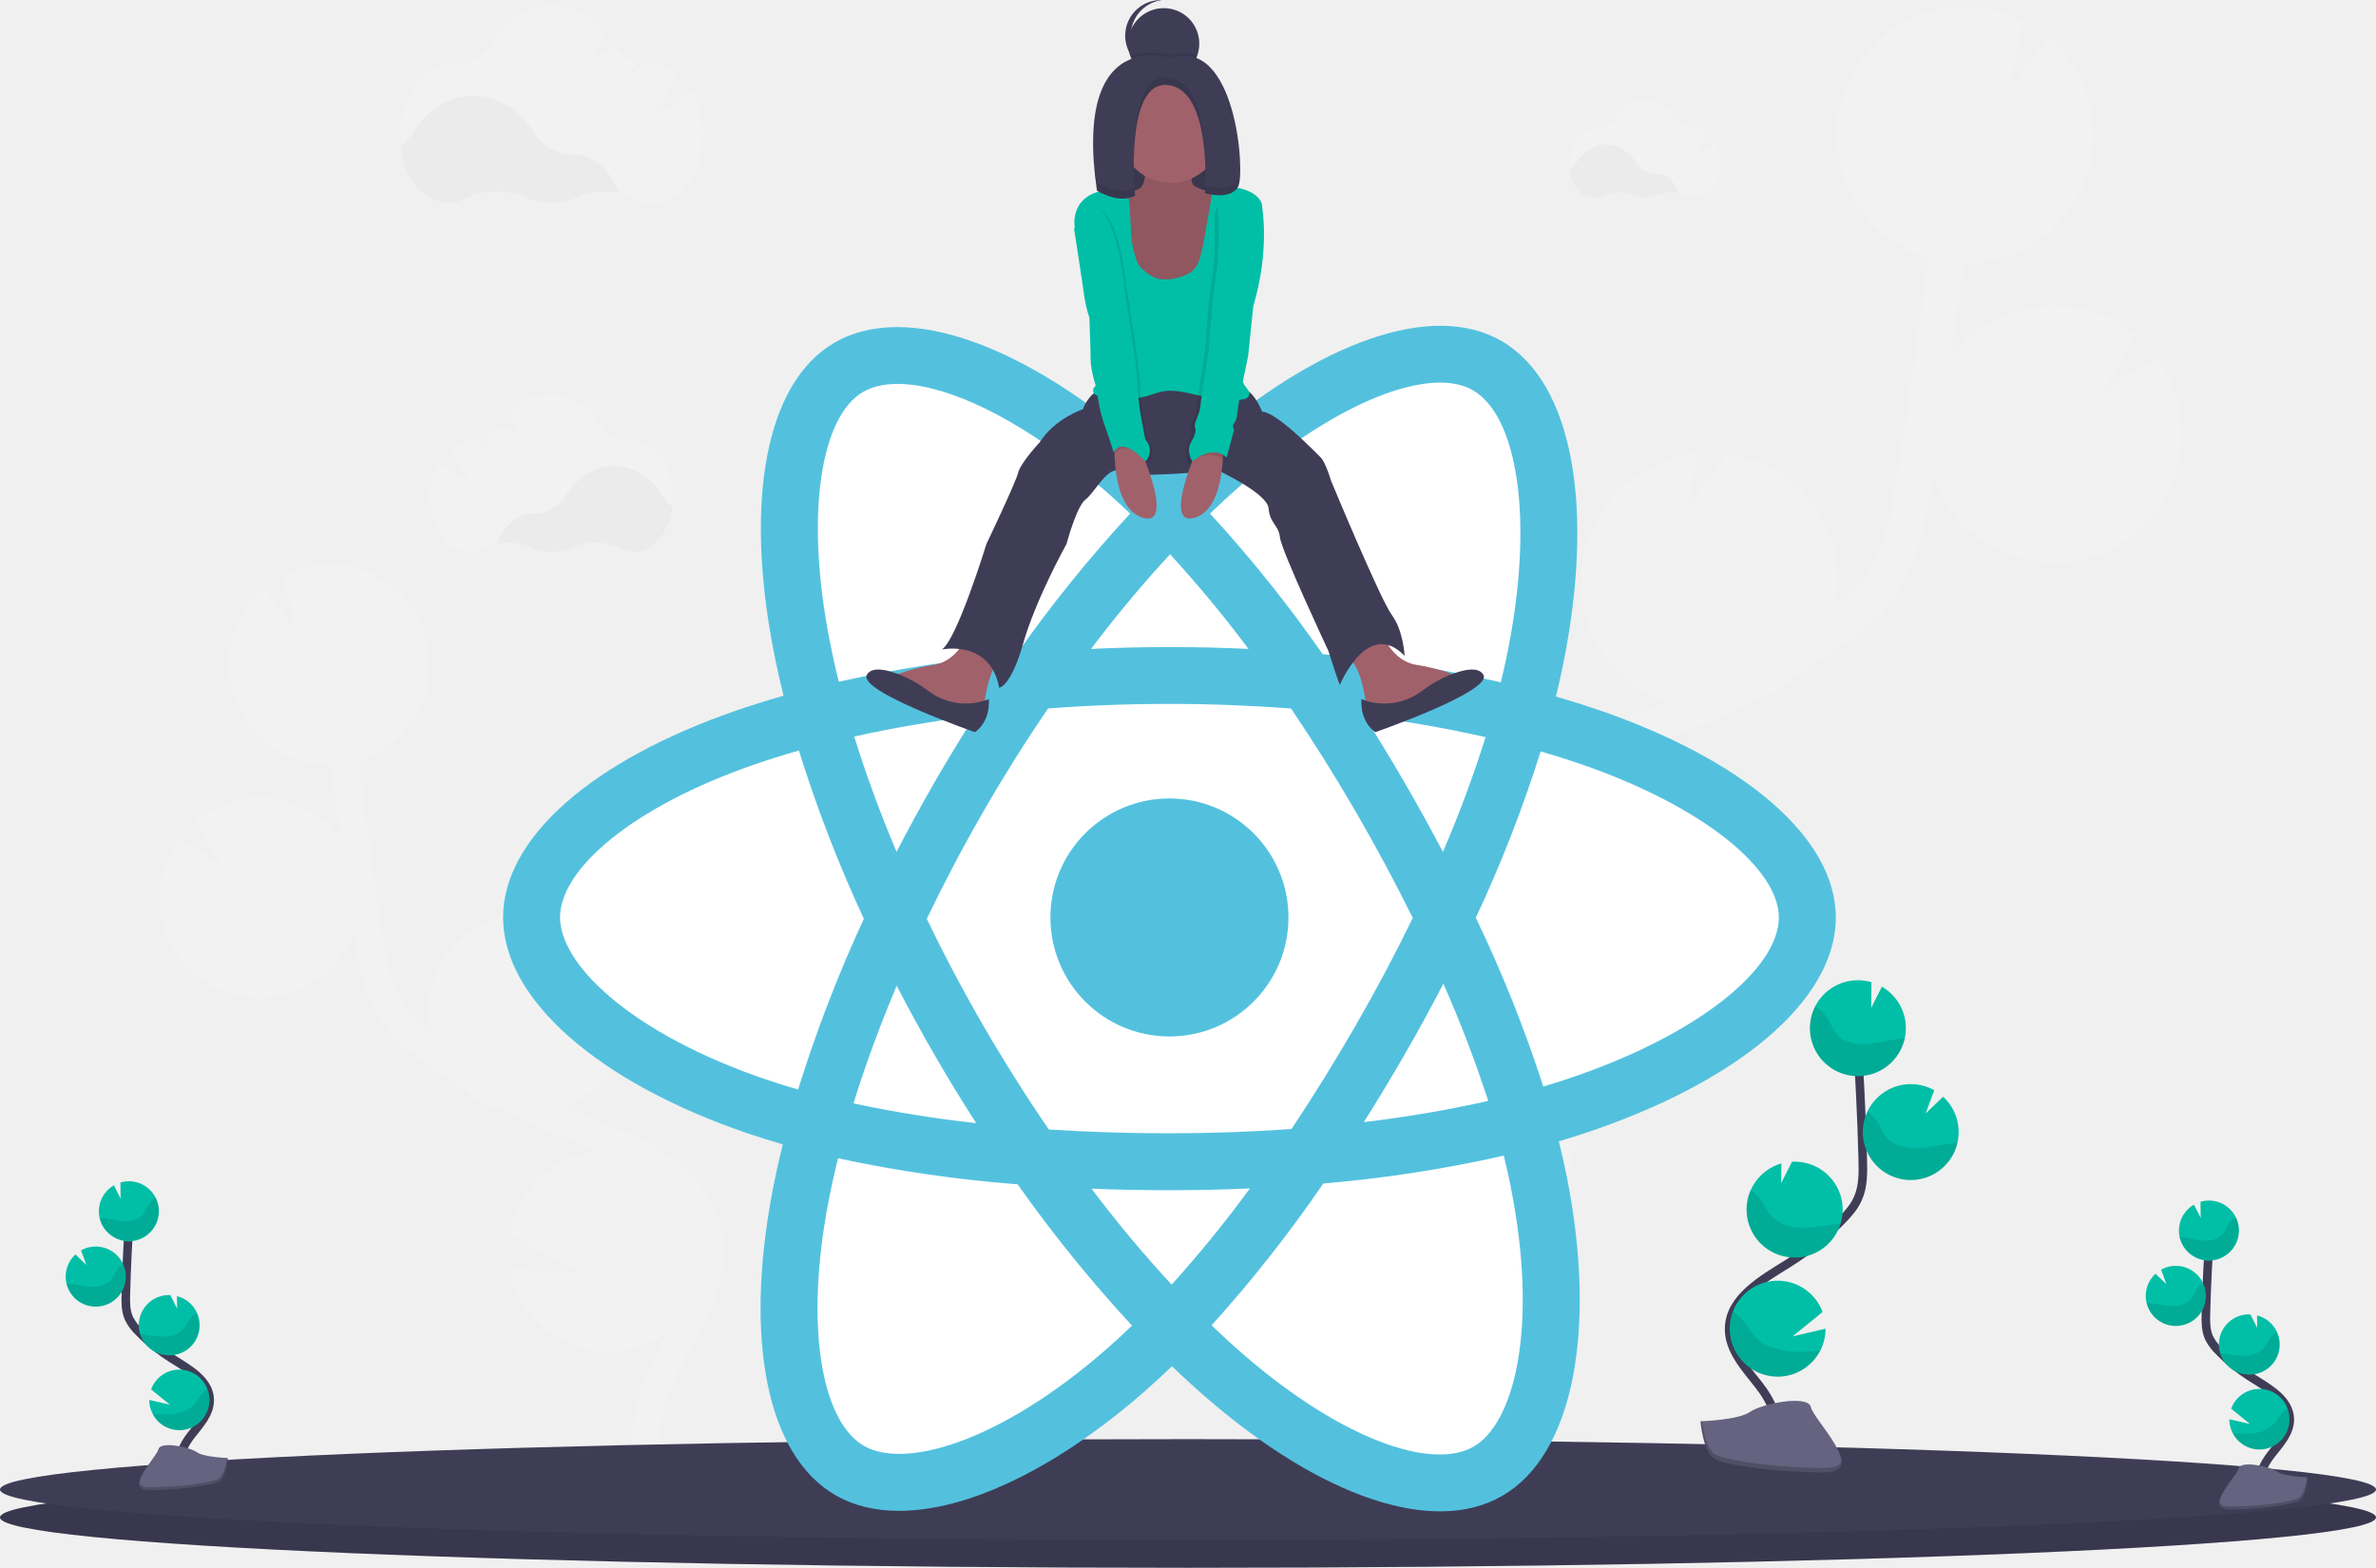
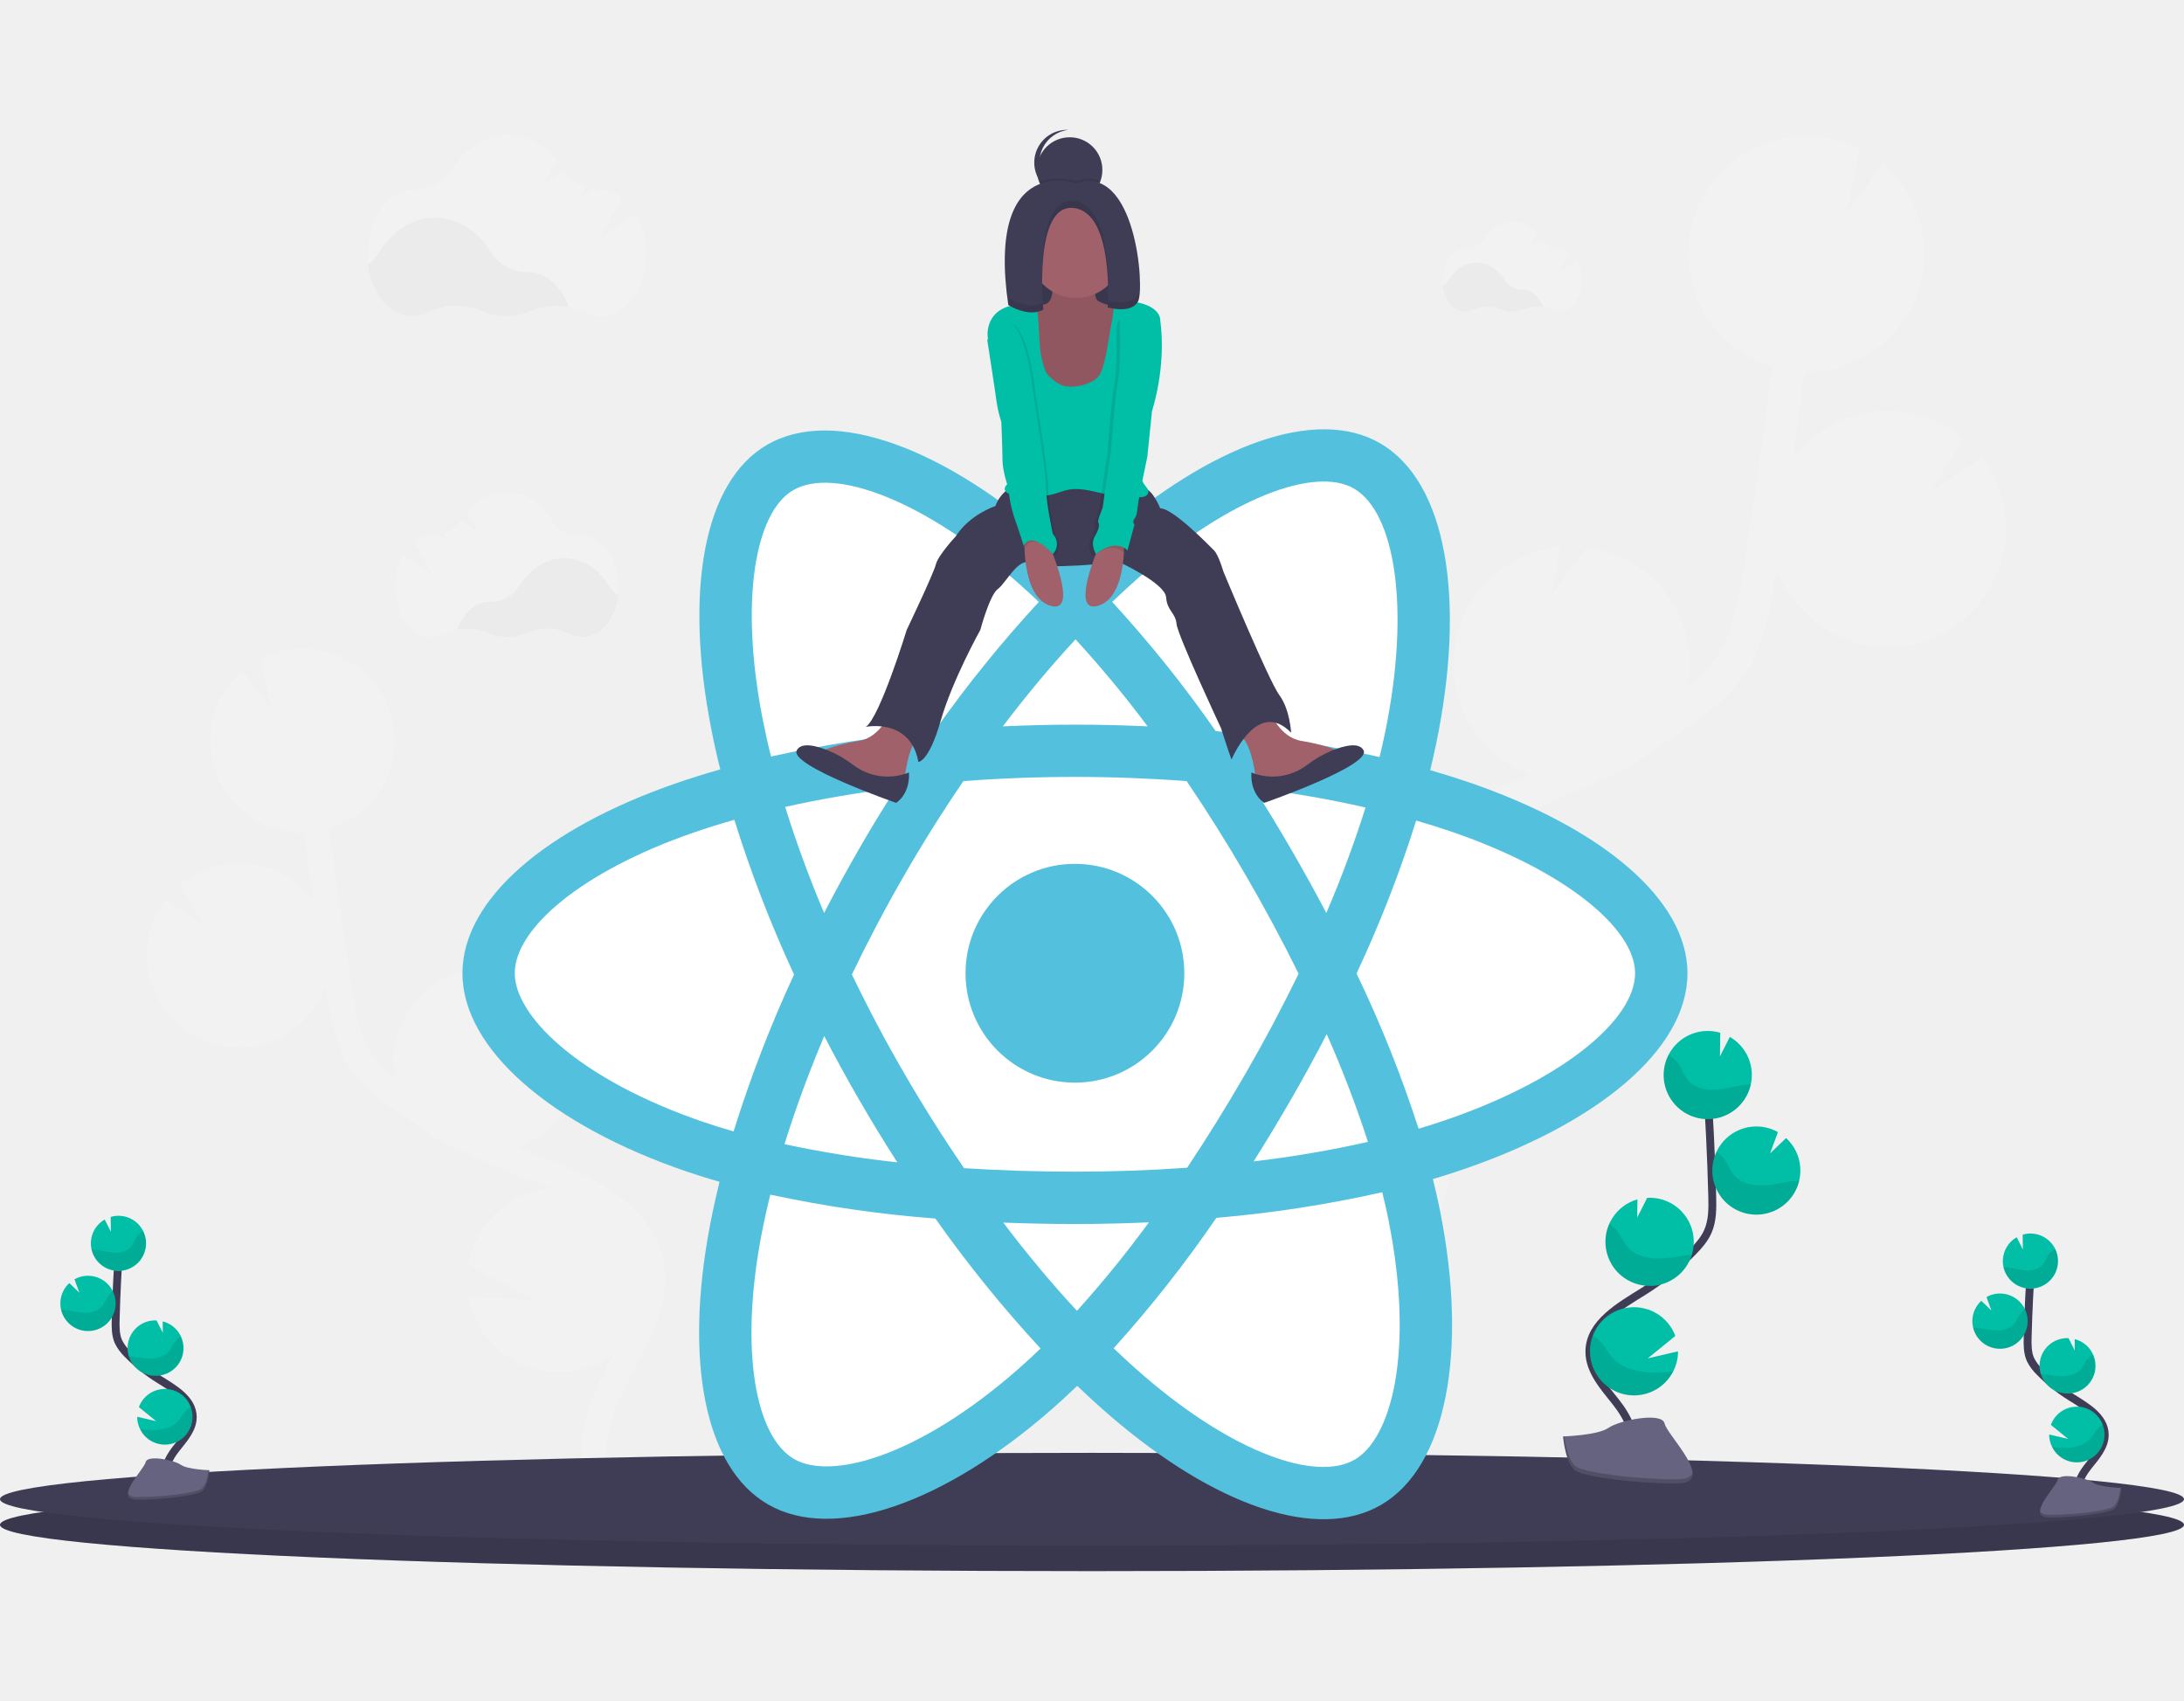
- <svg xmlns="http://www.w3.org/2000/svg" id="a75d69e6-d07c-4db3-9c83-72b2470e5561" data-name="Layer 1" width="1108" height="731.18" viewBox="0 0 1108 731.18">
+ <svg xmlns="http://www.w3.org/2000/svg" id="a75d69e6-d07c-4db3-9c83-72b2470e5561" data-name="Layer 1" width="1068" height="831.714" viewBox="0 0 1108 731.18">
  <path d="M813.68,415.2l6.89-2.7c.66-.26,1.31-.54,2-.81a59.85,59.85,0,0,1,15.28-115.77l-4.8,24.2,18.22-23.92.16,0a59.87,59.87,0,0,1,51.16,67.45c-.15,1.13-.39,2.23-.6,3.34,5.61-4.43,10.87-9.32,14.81-15,8-11.54,10.71-25.76,13.47-43.17,5.47-34.48,10.4-69.34,14.84-104.18a59.83,59.83,0,0,1-42-65.36c.25-1.82.6-3.59,1-5.34.1-.44.2-.88.31-1.31.43-1.69.91-3.35,1.47-5,.09-.27.21-.52.3-.78.5-1.37,1-2.72,1.65-4,.22-.5.44-1,.67-1.47.69-1.43,1.42-2.83,2.22-4.19.27-.45.56-.88.83-1.33.62-1,1.27-2,1.94-2.93.36-.5.71-1,1.08-1.49l.27-.39,0,0a59.81,59.81,0,0,1,74.64-17l-6.24,31.49,18-23.64a59.5,59.5,0,0,1,16.32,68.62h.07c-.17.4-.38.78-.55,1.18-.33.74-.67,1.47-1,2.2-.46.93-1,1.84-1.45,2.74-.38.68-.75,1.36-1.16,2-.59,1-1.23,1.9-1.87,2.83-.38.54-.73,1.1-1.12,1.63-1,1.39-2.12,2.72-3.26,4-.4.45-.83.86-1.25,1.3-.81.86-1.62,1.71-2.48,2.52-.53.5-1.09,1-1.64,1.46-.79.7-1.6,1.38-2.43,2-.59.47-1.19.92-1.79,1.36-.87.63-1.75,1.22-2.64,1.81-.6.39-1.2.78-1.81,1.15-1,.61-2.05,1.17-3.1,1.72-.53.27-1,.57-1.59.83-1.58.77-3.2,1.48-4.85,2.11-.31.12-.64.21-.95.32-1.38.5-2.77,1-4.18,1.35-.61.17-1.23.31-1.85.46-1.15.28-2.31.54-3.48.76q-1,.18-2.07.33c-1.15.17-2.31.3-3.48.4-.69.06-1.37.12-2.07.16-1.26.06-2.53.07-3.8.06a2.08,2.08,0,0,0-.25,0q-2.82,22-5.92,44A59.82,59.82,0,0,1,1042,240.88l-15.68,26.58,25.21-16.59a59.68,59.68,0,0,1,11.5,44.16,58.76,58.76,0,0,1-4.5,15.94,59.83,59.83,0,0,1-111.19-4c-.23,1.48-.45,3-.68,4.46-2.44,15.35-5.47,34.46-16.23,50-7.29,10.56-17.33,18.36-27.09,25.22q-9.52,6.7-19.48,12.77a59.85,59.85,0,0,1-24.53,13.74q-16,8.19-32.69,14.81l-6.95,2.72c-6.25,2.44-12.65,4.94-19,7.6,1,.09,2,.17,3,.3a59.9,59.9,0,0,1,50.86,49.05l-42.31,23.11,42.18-1.89A59.16,59.16,0,0,1,843,534.54a59.87,59.87,0,0,1-82.7,11.74l2.1,3.91c1.4,2.58,2.78,5.15,4.12,7.7,18.33,34.74,19.66,64.74,3.75,84.49l-13-10.45c15.49-19.22,3.2-49.77-5.5-66.27-1.32-2.5-2.68-5-4-7.56C736,536.27,722.65,511.53,728,485.2,736,445.5,779.05,428.7,813.68,415.2Z" transform="translate(-46 -84.41)" fill="#f2f2f2" />
  <path d="M315.6,603.42l-5.38-2.11c-.52-.2-1-.43-1.54-.63a46.75,46.75,0,0,0-11.94-90.42l3.75,18.9-14.22-18.68h-.13a46.76,46.76,0,0,0-40,52.68c.12.89.31,1.74.47,2.61a55.84,55.84,0,0,1-11.56-11.73c-6.23-9-8.37-20.12-10.53-33.71C220.29,493.4,216.45,466.18,213,439a46.72,46.72,0,0,0,32.77-51.05c-.2-1.42-.47-2.8-.79-4.17l-.24-1c-.34-1.32-.71-2.62-1.15-3.88-.07-.21-.16-.41-.24-.61-.39-1.07-.82-2.12-1.28-3.15-.18-.38-.35-.77-.53-1.15-.54-1.11-1.11-2.2-1.73-3.26-.21-.36-.44-.7-.65-1-.49-.78-1-1.55-1.52-2.29-.28-.39-.55-.79-.84-1.17l-.21-.3h0a46.76,46.76,0,0,0-58.29-13.32l4.88,24.6-14.07-18.46a46.48,46.48,0,0,0-12.75,53.59h-.05c.13.31.29.61.43.92.26.58.52,1.15.8,1.72q.54,1.08,1.14,2.13c.29.54.58,1.07.9,1.59.46.75,1,1.48,1.46,2.21.3.42.57.86.88,1.27.8,1.08,1.65,2.12,2.54,3.13.31.35.65.67,1,1,.63.67,1.27,1.33,1.94,2,.41.4.85.77,1.28,1.14q.93.83,1.89,1.59c.46.36.93.71,1.4,1.06.68.49,1.37,1,2.06,1.41.47.31.94.61,1.42.9.79.48,1.6.91,2.42,1.34.42.22.82.45,1.24.66,1.24.6,2.5,1.15,3.79,1.64.24.1.5.16.74.25,1.07.39,2.16.75,3.27,1.06.47.13,1,.24,1.44.35.9.22,1.8.43,2.72.6l1.61.26c.9.13,1.81.23,2.72.31.54.05,1.07.09,1.62.12,1,.05,2,.06,3,.05h.19q2.2,17.22,4.62,34.41a46.71,46.71,0,0,0-67.48-8.14L149.49,488l-19.68-12.95a46.57,46.57,0,0,0-9,34.49A45.8,45.8,0,0,0,124.34,522a46.73,46.73,0,0,0,86.84-3.12c.18,1.15.35,2.32.53,3.48,1.9,12,4.27,26.92,12.67,39.08,5.7,8.24,13.54,14.33,21.16,19.69q7.44,5.24,15.21,10a46.88,46.88,0,0,0,19.16,10.74c8.32,4.26,16.84,8.14,25.54,11.56l5.42,2.13c4.88,1.9,9.88,3.85,14.81,5.93-.78.07-1.57.13-2.36.24A46.77,46.77,0,0,0,283.6,660l33,18-32.94-1.47a46.78,46.78,0,0,0,73.57,29.2c-.55,1-1.09,2-1.64,3.05-1.09,2-2.17,4-3.22,6-14.31,27.13-15.35,50.57-2.92,66l10.13-8.16c-12.1-15-2.5-38.87,4.3-51.76,1-1.95,2.09-3.92,3.16-5.9,9.19-17,19.61-36.37,15.46-56.94C376.29,627.08,342.64,614,315.6,603.42Z" transform="translate(-46 -84.41)" fill="#f2f2f2" />
  <ellipse cx="554" cy="707.68" rx="554" ry="23.5" fill="#3f3d56" />
  <ellipse cx="554" cy="707.68" rx="554" ry="23.5" opacity="0.1" />
  <ellipse cx="554" cy="694.68" rx="554" ry="23.5" fill="#3f3d56" />
  <path d="M131,770.73c-3-5.51.4-12.26,4.28-17.18s8.61-10,8.51-16.29c-.14-9-9.7-14.31-17.33-19.08a84.78,84.78,0,0,1-15.56-12.51,23,23,0,0,1-4.78-6.4c-1.58-3.52-1.53-7.52-1.43-11.38q.5-19.26,1.9-38.48" transform="translate(-46 -84.41)" fill="none" stroke="#3f3d56" stroke-miterlimit="10" stroke-width="4" />
  <path d="M92.11,648.7a14,14,0,0,1,7-11.49l3.14,6.21-.09-7.52a13.86,13.86,0,0,1,4.62-.56A14,14,0,1,1,92.11,648.7Z" transform="translate(-46 -84.41)" fill="#00bfa6" />
  <path d="M117.14,743.7a14,14,0,0,0,26.5-5.76,13.82,13.82,0,0,0-.91-5.69,14,14,0,0,0-26.27.15l8.77,7.13-9.64-2.24A13.89,13.89,0,0,0,117.14,743.7Z" transform="translate(-46 -84.41)" fill="#00bfa6" />
  <path d="M124.07,716.45a14,14,0,0,0,4.46-27.54l.07,5.79-3.18-6.29h0a14,14,0,0,0-1.31,28.05Z" transform="translate(-46 -84.41)" fill="#00bfa6" />
  <path d="M90,693.78a14,14,0,0,0,1.32-28,13.88,13.88,0,0,0-7.52,1.78l2.48,6.8-5.11-4.9a14,14,0,0,0-4.53,9.69A13.33,13.33,0,0,0,77,683,14,14,0,0,0,90,693.78Z" transform="translate(-46 -84.41)" fill="#00bfa6" />
  <path d="M94,652.44c3.24.36,6.39,1.37,9.64,1.57s6.82-.58,8.88-3.1c1.11-1.37,1.66-3.09,2.59-4.57a10.08,10.08,0,0,1,3.54-3.33,14,14,0,1,1-26.24,9.32C92.94,652.35,93.47,652.39,94,652.44Z" transform="translate(-46 -84.41)" opacity="0.1" />
  <path d="M90,693.78a14,14,0,0,0,13.35-20,10.4,10.4,0,0,0-2.82,2.83c-1,1.51-1.61,3.25-2.78,4.64-2.19,2.57-5.92,3.41-9.31,3.25s-6.66-1.11-10-1.42c-.47,0-.94-.08-1.41-.09A14,14,0,0,0,90,693.78Z" transform="translate(-46 -84.41)" opacity="0.1" />
  <path d="M124.07,716.45a14,14,0,0,0,13.47-19.76,11.36,11.36,0,0,0-3,2.85c-1.09,1.54-1.77,3.31-3,4.73-2.36,2.64-6.34,3.57-9.93,3.48s-6.82-.93-10.28-1.19A14,14,0,0,0,124.07,716.45Z" transform="translate(-46 -84.41)" opacity="0.1" />
  <path d="M117.14,743.7a14,14,0,0,0,26.5-5.76,13.82,13.82,0,0,0-.91-5.69,14,14,0,0,0-3.08,2.74c-1.34,1.63-2.21,3.47-3.76,5-2.87,2.82-7.5,4-11.62,4.09A62.35,62.35,0,0,1,117.14,743.7Z" transform="translate(-46 -84.41)" opacity="0.1" />
  <path d="M152.19,764.39s-11.08-.34-14.41-2.72-17-5.22-17.87-1.4-16.65,19-4.14,19.06,29.06-2,32.39-4S152.19,764.39,152.19,764.39Z" transform="translate(-46 -84.41)" fill="#656380" />
  <path d="M115.54,778c12.51.1,29.06-2,32.4-4,2.53-1.54,3.54-7.09,3.88-9.65l.37,0s-.7,8.93-4,11-19.89,4.08-32.39,4c-3.61,0-4.86-1.31-4.79-3.22C111.48,777.26,112.86,778,115.54,778Z" transform="translate(-46 -84.41)" opacity="0.2" />
  <path d="M1101,779.73c-3-5.51.4-12.26,4.28-17.18s8.61-10,8.51-16.29c-.14-9-9.7-14.31-17.33-19.08a84.78,84.78,0,0,1-15.56-12.51,23,23,0,0,1-4.78-6.4c-1.58-3.52-1.53-7.52-1.43-11.38q.49-19.26,1.9-38.48" transform="translate(-46 -84.41)" fill="none" stroke="#3f3d56" stroke-miterlimit="10" stroke-width="4" />
  <path d="M1062.11,657.7a14,14,0,0,1,7-11.49l3.14,6.21-.09-7.52a13.86,13.86,0,0,1,4.62-.56,14,14,0,1,1-14.68,13.36Z" transform="translate(-46 -84.41)" fill="#00bfa6" />
  <path d="M1087.14,752.7a14,14,0,0,0,26.5-5.76,13.82,13.82,0,0,0-.91-5.69,14,14,0,0,0-26.27.15l8.77,7.13-9.64-2.24A13.89,13.89,0,0,0,1087.14,752.7Z" transform="translate(-46 -84.41)" fill="#00bfa6" />
  <path d="M1094.07,725.45a14,14,0,0,0,4.46-27.54l.07,5.79-3.18-6.29h0a14,14,0,0,0-1.31,28.05Z" transform="translate(-46 -84.41)" fill="#00bfa6" />
  <path d="M1060,702.78a14,14,0,0,0,1.32-28,13.88,13.88,0,0,0-7.52,1.78l2.48,6.8-5.11-4.9a14,14,0,0,0-4.53,9.69A13.33,13.33,0,0,0,1047,692,14,14,0,0,0,1060,702.78Z" transform="translate(-46 -84.41)" fill="#00bfa6" />
  <path d="M1064,661.44c3.24.36,6.39,1.37,9.64,1.57s6.82-.58,8.88-3.1c1.11-1.37,1.66-3.09,2.59-4.57a10.08,10.08,0,0,1,3.54-3.33,14,14,0,1,1-26.24,9.32C1062.94,661.35,1063.47,661.39,1064,661.44Z" transform="translate(-46 -84.41)" opacity="0.1" />
  <path d="M1060,702.78a14,14,0,0,0,13.35-20,10.4,10.4,0,0,0-2.82,2.83c-1,1.51-1.61,3.25-2.78,4.64-2.19,2.57-5.92,3.41-9.31,3.25s-6.66-1.11-10-1.42c-.47,0-.94-.08-1.41-.09A14,14,0,0,0,1060,702.78Z" transform="translate(-46 -84.41)" opacity="0.1" />
  <path d="M1094.07,725.45a14,14,0,0,0,13.47-19.76,11.36,11.36,0,0,0-3,2.85c-1.09,1.54-1.77,3.31-3,4.73-2.36,2.64-6.34,3.57-9.93,3.48s-6.82-.93-10.28-1.19A14,14,0,0,0,1094.07,725.45Z" transform="translate(-46 -84.41)" opacity="0.1" />
  <path d="M1087.14,752.7a14,14,0,0,0,26.5-5.76,13.82,13.82,0,0,0-.91-5.69,14,14,0,0,0-3.08,2.74c-1.34,1.63-2.21,3.47-3.76,5-2.87,2.82-7.5,4-11.62,4.09A62.35,62.35,0,0,1,1087.14,752.7Z" transform="translate(-46 -84.41)" opacity="0.1" />
  <path d="M1122.19,773.39s-11.08-.34-14.41-2.72-17-5.22-17.87-1.4-16.65,19-4.14,19.06,29.06-2,32.39-4S1122.19,773.39,1122.19,773.39Z" transform="translate(-46 -84.41)" fill="#656380" />
  <path d="M1085.54,787c12.51.1,29.06-2,32.4-4,2.53-1.54,3.54-7.09,3.88-9.65l.37,0s-.7,8.93-4,11-19.89,4.08-32.39,4c-3.61,0-4.86-1.31-4.79-3.22C1081.48,786.26,1082.86,787,1085.54,787Z" transform="translate(-46 -84.41)" opacity="0.2" />
  <path d="M791.57,415.56q-9.92-3.4-20-6.3,1.66-6.79,3.09-13.65c15.14-73.51,5.24-132.73-28.57-152.22-32.42-18.7-85.44.8-139,47.39q-7.92,6.92-15.47,14.2-5.07-4.85-10.3-9.51C525.21,245.64,469,224.65,435.18,244.2c-32.39,18.75-42,74.42-28.35,144.09q2,10.35,4.59,20.58c-7.95,2.26-15.64,4.67-23,7.24C322.63,439,280.61,475,280.61,512.29c0,38.51,45.11,77.14,113.64,100.56q8.34,2.83,16.8,5.26-2.74,11-4.88,22.18c-13,68.46-2.84,122.82,29.46,141.45C469,801,525,781.2,579.52,733.54c4.31-3.77,8.63-7.77,13-11.95q8.18,7.89,16.79,15.32c52.82,45.45,105,63.81,137.26,45.12,33.33-19.29,44.16-77.69,30.1-148.73q-1.6-8.14-3.73-16.61,5.91-1.74,11.56-3.61c71.24-23.6,117.6-61.76,117.6-100.79,0-37.43-43.38-73.62-110.5-96.73Z" transform="translate(-46 -84.41)" fill="#53c1de" />
  <path d="M776.12,587.88c-3.4,1.13-6.88,2.21-10.44,3.27a621.6,621.6,0,0,0-31.47-78.73,623.06,623.06,0,0,0,30.25-77.58c6.35,1.84,12.53,3.78,18.47,5.83,57.51,19.79,92.59,49.06,92.59,71.62,0,24-37.89,55.21-99.4,75.59ZM750.6,638.46c6.22,31.41,7.1,59.81,3,82-3.7,19.95-11.14,33.25-20.34,38.58-19.59,11.33-61.47-3.4-106.64-42.27q-7.77-6.69-15.63-14.25a624.23,624.23,0,0,0,52.09-66.14,620.2,620.2,0,0,0,84.17-13q1.9,7.68,3.37,15ZM492.48,757.1c-19.14,6.76-34.38,6.95-43.59,1.64-19.6-11.31-27.75-55-16.63-113.5q2-10.37,4.53-20.63a625.79,625.79,0,0,0,83.75,12.13,645.09,645.09,0,0,0,53.35,65.9q-5.79,5.61-11.84,10.91c-24.11,21.08-48.28,36-69.57,43.55ZM402.84,587.73c-30.31-10.36-55.33-23.82-72.49-38.5-15.41-13.2-23.19-26.31-23.19-36.94,0-22.63,33.74-51.5,90-71.11q10.6-3.69,21.39-6.73a637.08,637.08,0,0,0,30.29,78.48,646.29,646.29,0,0,0-30.66,79.6Q410.44,590.32,402.84,587.73Zm30.05-204.54c-11.68-59.69-3.93-104.72,15.59-116,20.79-12,66.76,5.12,115.22,48.15,3.1,2.75,6.21,5.63,9.32,8.6a635.89,635.89,0,0,0-52.93,65.52,648.42,648.42,0,0,0-82.93,12.89q-2.39-9.52-4.27-19.15ZM701,449.38q-9.11-15.74-18.89-31.08c19.83,2.51,38.82,5.83,56.66,9.91a565.54,565.54,0,0,1-19.89,53.51q-8.61-16.35-17.88-32.34ZM591.64,342.91a569.3,569.3,0,0,1,36.57,44.14q-36.71-1.73-73.45,0c12.07-15.92,24.44-30.72,36.88-44.13Zm-110,106.65q-9.15,15.87-17.55,32.14c-7.73-18.33-14.34-36.36-19.74-53.77,17.73-4,36.64-7.21,56.34-9.68Q490.77,433.69,481.62,449.56Zm19.61,158.65A564.64,564.64,0,0,1,444,599c5.49-17.71,12.25-36.13,20.15-54.86q8.43,16.29,17.61,32.16Q491.1,592.49,501.23,608.21Zm91.14,75.33C579.79,670,567.24,655,555,638.79q17.85.71,36.36.71,19,0,37.51-.84A563.94,563.94,0,0,1,592.37,683.54ZM719.08,543.19A562.82,562.82,0,0,1,740,597.85a561.35,561.35,0,0,1-58,9.89q9.85-15.63,19.08-31.63,9.38-16.26,18-32.92Zm-41,19.66q-14.12,24.52-29.81,48.1c-18.44,1.32-37.49,2-56.91,2s-38.15-.6-56.27-1.78Q519,587.67,504.7,563t-26.51-50.08q12.27-25.53,26.43-50.1h0q14.14-24.56,30.13-48c18.49-1.4,37.43-2.13,56.59-2.13s38.22.74,56.69,2.14q15.81,23.37,30,47.81t26.79,49.87q-12.45,25.62-26.71,50.3Zm54.77-296.46c20.81,12,28.9,60.4,15.83,123.87q-1.29,6.19-2.8,12.35a635.74,635.74,0,0,0-83.09-13.13,625.16,625.16,0,0,0-52.53-65.56q7-6.74,14.29-13.11c45.88-39.93,88.76-55.69,108.3-44.42Z" transform="translate(-46 -84.41)" fill="#fff" />
  <path d="M591.34,456.79a55.5,55.5,0,1,1-55.5,55.5,55.49,55.49,0,0,1,55.5-55.5" transform="translate(-46 -84.41)" fill="#53c1de" />
  <path d="M605.26,104.81a16.6,16.6,0,1,1-16.6-16.6A16.52,16.52,0,0,1,605.26,104.81Z" transform="translate(-46 -84.41)" fill="#3f3d56" />
  <path d="M575.4,109a16.62,16.62,0,0,1,12.49-24.54,16.6,16.6,0,1,0,1.41,33.07A16.6,16.6,0,0,1,575.4,109Z" transform="translate(-46 -84.41)" fill="#3f3d56" />
  <rect x="521.91" y="43.52" width="44.47" height="69.37" fill="#3f3d56" />
  <rect x="521.91" y="43.52" width="44.47" height="69.37" opacity="0.1" />
  <path d="M497.66,379.61s-4.75,13.05-16,14.83-17.79,4.74-17.79,4.74l26.68,17.19,14.23-1.78s1.78-18.38,7.71-22.53S497.66,379.61,497.66,379.61Z" transform="translate(-46 -84.41)" fill="#a0616a" />
  <path d="M690.34,379.61s4.75,13.05,16,14.83,17.79,4.74,17.79,4.74l-26.68,17.19-14.23-1.78s-1.78-18.38-7.71-22.53S690.34,379.61,690.34,379.61Z" transform="translate(-46 -84.41)" fill="#a0616a" />
  <path d="M560.5,264.59s-7.11,3.56-9.48,10.68c0,0-13,4.15-20.16,15.41,0,0-8.9,9.49-10.08,14.23S506,338.11,506,338.11s-13.64,44.47-20.75,49.21c0,0,22.53-4.74,26.68,17.79,0,0,5.33,0,11.26-20.75s20.16-46.25,20.16-46.25,4.74-17.78,8.89-20.75,10.67-16.6,16.6-13,45.06-.6,45.06-.6S637,314.4,637.58,321.51s4.74,7.71,5.33,13.64,22.53,52.76,22.53,52.76,4.15,13,5.34,16c0,0,13-31.42,30.24-13.63,0,0-.6-11.86-5.93-19s-28.46-62.84-28.46-62.84-2.37-8.3-4.74-10.67-20.76-21.35-27.28-21.35c0,0-3.55-8.89-7.7-10.08Z" transform="translate(-46 -84.41)" fill="#3f3d56" />
  <path d="M507.14,410.44a28.89,28.89,0,0,1-28.22-3.79,56.37,56.37,0,0,0-12.59-7.3c-6.29-2.54-13.81-4.42-16.1-.17-4.15,7.71,50.39,26.68,50.39,26.68S507.74,421.71,507.14,410.44Z" transform="translate(-46 -84.41)" fill="#3f3d56" />
  <path d="M680.86,410.44a28.89,28.89,0,0,0,28.22-3.79,56.37,56.37,0,0,1,12.59-7.3c6.29-2.54,13.81-4.42,16.1-.17,4.15,7.71-50.39,26.68-50.39,26.68S680.26,421.71,680.86,410.44Z" transform="translate(-46 -84.41)" fill="#3f3d56" />
  <path d="M579.88,167.08c-.22,2.06-.9,4.29-2.66,5.38-1.44.9-3.26.83-4.92,1.17a11.46,11.46,0,0,0-7.82,6.77,17.51,17.51,0,0,0-.75,10.55,39.22,39.22,0,0,0,1.52,5.06c1.74,4.92,3.84,9.8,7.09,13.89a59,59,0,0,0,9.3,8.77c2.11,1.72,4.29,3.47,6.89,4.28a21.75,21.75,0,0,0,5.4.72c2.25.1,4.65.17,6.6-.95,3-1.73,3.89-5.55,5.52-8.62,1.38-2.6,3.44-4.81,4.73-7.46a29.49,29.49,0,0,0,2-6.52l2.77-12.3c1-4.47,1.92-9.51-.59-13.34a2.28,2.28,0,0,0-.74-.77,2.79,2.79,0,0,0-1.52-.15,16.44,16.44,0,0,1-9.15-2.09,3.93,3.93,0,0,1-1.15-.9,4.72,4.72,0,0,1-.7-2.12,22.2,22.2,0,0,0-1.28-4.45,3,3,0,0,0-.87-1.34,3.15,3.15,0,0,0-1.41-.47,114.47,114.47,0,0,0-12.93-1.35c-1.42-.07-3.56-.64-4.54.62S580,165.58,579.88,167.08Z" transform="translate(-46 -84.41)" fill="#a0616a" />
  <path d="M579.88,167.08c-.22,2.06-.9,4.29-2.66,5.38-1.44.9-3.26.83-4.92,1.17a11.46,11.46,0,0,0-7.82,6.77,17.51,17.51,0,0,0-.75,10.55,39.22,39.22,0,0,0,1.52,5.06c1.74,4.92,3.84,9.8,7.09,13.89a59,59,0,0,0,9.3,8.77c2.11,1.72,4.29,3.47,6.89,4.28a21.75,21.75,0,0,0,5.4.72c2.25.1,4.65.17,6.6-.95,3-1.73,3.89-5.55,5.52-8.62,1.38-2.6,3.44-4.81,4.73-7.46a29.49,29.49,0,0,0,2-6.52l2.77-12.3c1-4.47,1.92-9.51-.59-13.34a2.28,2.28,0,0,0-.74-.77,2.79,2.79,0,0,0-1.52-.15,16.44,16.44,0,0,1-9.15-2.09,3.93,3.93,0,0,1-1.15-.9,4.72,4.72,0,0,1-.7-2.12,22.2,22.2,0,0,0-1.28-4.45,3,3,0,0,0-.87-1.34,3.15,3.15,0,0,0-1.41-.47,114.47,114.47,0,0,0-12.93-1.35c-1.42-.07-3.56-.64-4.54.62S580,165.58,579.88,167.08Z" transform="translate(-46 -84.41)" opacity="0.1" />
  <path d="M571.85,174.15a26.93,26.93,0,0,0-7.13-1.12c-5.72-.14-11.84,1.83-15.14,6.5A15.34,15.34,0,0,0,547.29,191a23.57,23.57,0,0,0,5.2,10.66,32,32,0,0,1,4,5.24c1.58,3,1.63,6.59,2.06,10,1,8.12,4.46,15.75,5.83,23.82s.19,17.42-6.18,22.55c-1.07.86-2.37,1.77-2.46,3.14-.14,2.19,2.71,3.12,4.9,3.33,6.55.62,13.27,1.23,19.63-.46,2.63-.7,5.17-1.79,7.85-2.29,6.8-1.27,13.64,1.34,20.45,2.59a90.61,90.61,0,0,0,14.91,1.21,7.94,7.94,0,0,0,3.43-.45,2.75,2.75,0,0,0,1.74-2.74,4.76,4.76,0,0,0-1.18-2c-3.44-4.25-4.49-9.9-5.43-15.29l-3.15-18.11c-1.69-9.68-3.26-20.2,1.32-28.89,3.29-6.25,9.36-10.65,12.83-16.8a9.84,9.84,0,0,0,1.55-6.28c-.52-3.09-3.31-5.3-6.17-6.59A23.21,23.21,0,0,0,611,173c.1,4.33-1,8.71-1.71,13l-1.21,7a88.83,88.83,0,0,1-2.71,12.2,12.85,12.85,0,0,1-2.17,4.42,11.43,11.43,0,0,1-3.83,2.79,22.83,22.83,0,0,1-10.14,2.32,13.54,13.54,0,0,1-4.48-.69,19,19,0,0,1-6.17-4.34,10.11,10.11,0,0,1-1.63-1.77,9.93,9.93,0,0,1-1.11-2.67,55.42,55.42,0,0,1-1.91-7.48c-.3-1.94-.4-3.91-.54-5.87C573,186.12,573,179.72,571.85,174.15Z" transform="translate(-46 -84.41)" fill="#00bfa6" />
  <path d="M565.84,288.9s-2.37,31.43,12.45,36.76,1.78-26.09,1.78-26.09l-4.75-9.48Z" transform="translate(-46 -84.41)" fill="#a0616a" />
  <path d="M616.23,288.9s2.37,31.43-12.45,36.76S602,299.57,602,299.57l4.75-9.48Z" transform="translate(-46 -84.41)" fill="#a0616a" />
  <path d="M552.79,184l-4.74,7.71s4.15,26.68,4.74,31.42a62.2,62.2,0,0,0,2.38,10.08s.59,14.23.59,19.57,3,14.23,3,14.23a64.82,64.82,0,0,0,3,14.82c2.37,6.52,4.74,14.23,4.74,14.23s3-8.3,14.82,4.15a7.18,7.18,0,0,0,0-10.08s-3.55-16-3.55-24.31-6.53-48-6.53-48S567,172.7,552.79,184Z" transform="translate(-46 -84.41)" opacity="0.1" />
  <path d="M551.61,183.37l-4.74,7.71s4.15,26.68,4.74,31.42A61.84,61.84,0,0,0,554,232.58s.59,14.23.59,19.56,3,14.23,3,14.23a64.53,64.53,0,0,0,3,14.82c2.37,6.53,4.75,14.23,4.75,14.23s3-8.3,14.82,4.15a7.18,7.18,0,0,0,0-10.07s-3.56-16-3.56-24.31-6.52-48-6.52-48S565.84,172.1,551.61,183.37Z" transform="translate(-46 -84.41)" fill="#00bfa6" />
  <path d="M629.87,179.22l3,3.53s3.49,20.18-4.22,45.68l-2.37,23.12s-4.15,19.57-4.74,24.31-.59,5.33-1.78,7.11a2.29,2.29,0,0,0,0,3l-3.56,13s-5.33-6.52-16,1.78c0,0-3-4.74-.6-8.89s2.37-5.93,1.78-7.12,2.37-7.11,2.37-8.3S607.93,248,607.93,248s1.78-26.68,3.56-35.57c1.09-5.47,1.07-17.66.88-26.24-.19-8.94,10.63-13.78,17-7.5C629.52,178.85,629.7,179,629.87,179.22Z" transform="translate(-46 -84.41)" opacity="0.1" />
  <path d="M631.65,178l3,3.53s3.49,20.19-4.22,45.68l-2.37,23.12s-4.15,19.57-4.74,24.31-.6,5.34-1.78,7.12a2.28,2.28,0,0,0,0,3L618,297.8s-5.33-6.53-16,1.77c0,0-3-4.74-.59-8.89s2.37-5.93,1.78-7.11,2.37-7.12,2.37-8.3,4.15-28.46,4.15-28.46,1.78-26.68,3.56-35.58.59-35.57.59-35.57S623.35,169.14,631.65,178Z" transform="translate(-46 -84.41)" fill="#00bfa6" />
  <circle cx="545.92" cy="61.61" r="23.72" fill="#a0616a" />
  <path d="M604.29,110.41a16.6,16.6,0,0,1-31.09.44c9.26-3.73,18.72-.41,18.72-.41C596.65,108.78,600.75,108.93,604.29,110.41Z" transform="translate(-46 -84.41)" opacity="0.1" />
  <path d="M591.92,111.63s-45.65-16-34.38,61.66c0,0,10.08,6.52,17.78,2.37,0,0-5.33-53.95,15.42-51.58s17.19,50.4,17.19,50.4,11.86,3.55,15.42-3S622.16,101,591.92,111.63Z" transform="translate(-46 -84.41)" fill="#3f3d56" />
  <path d="M590.74,120.52c-14.24-1.62-16.2,23.27-16,39.05.17-15.69,2.81-37,16-35.49,14.81,1.69,17.24,26.66,17.41,40.8C608.32,151.9,606.9,122.37,590.74,120.52Z" transform="translate(-46 -84.41)" opacity="0.1" />
  <path d="M557.54,169.73a159.38,159.38,0,0,1-1.77-20.53,152.12,152.12,0,0,0,1.77,24.09s10.08,6.52,17.78,2.37c0,0-.12-1.28-.26-3.43C567.39,176.1,557.54,169.73,557.54,169.73Z" transform="translate(-46 -84.41)" opacity="0.1" />
  <path d="M623.35,168c-3.32,6.08-13.83,3.41-15.25,3-.07,2.2-.17,3.52-.17,3.52s11.86,3.55,15.42-3c.73-1.34,1.11-5.13,1-10.2C624.25,164.57,623.9,167,623.35,168Z" transform="translate(-46 -84.41)" opacity="0.1" />
  <path d="M872.73,757.37c4.74-8.78-.64-19.54-6.82-27.37s-13.73-16-13.57-26c.23-14.35,15.45-22.81,27.62-30.42a134.77,134.77,0,0,0,24.79-19.93c3-3.05,5.87-6.31,7.62-10.21,2.52-5.6,2.45-12,2.29-18.12q-.79-30.71-3-61.34" transform="translate(-46 -84.41)" fill="none" stroke="#3f3d56" stroke-miterlimit="10" stroke-width="4" />
  <path d="M934.74,562.9a22.31,22.31,0,0,0-11.16-18.32l-5,9.9.15-12a22.37,22.37,0,1,0,16,20.41Z" transform="translate(-46 -84.41)" fill="#00bfa6" />
  <path d="M894.86,714.29a22.36,22.36,0,1,1,1.08-18l-14,11.37,15.37-3.57A22.25,22.25,0,0,1,894.86,714.29Z" transform="translate(-46 -84.41)" fill="#00bfa6" />
  <path d="M883.81,670.86A22.37,22.37,0,0,1,876.72,627l-.12,9.22,5.06-10h.06a22.37,22.37,0,1,1,2.09,44.69Z" transform="translate(-46 -84.41)" fill="#00bfa6" />
  <path d="M938.11,634.73A22.37,22.37,0,1,1,948,592.87l-4,10.83,8.13-7.8a22.37,22.37,0,0,1-14.07,38.83Z" transform="translate(-46 -84.41)" fill="#00bfa6" />
  <path d="M931.74,568.86c-5.17.57-10.19,2.18-15.37,2.5s-10.87-.92-14.14-5c-1.77-2.17-2.65-4.91-4.14-7.28a16,16,0,0,0-5.63-5.3,22.37,22.37,0,1,0,41.81,14.84C933.42,568.71,932.58,568.77,931.74,568.86Z" transform="translate(-46 -84.41)" opacity="0.1" />
  <path d="M938.11,634.73a22.39,22.39,0,0,1-21.28-31.91,16.37,16.37,0,0,1,4.5,4.51c1.59,2.4,2.56,5.18,4.43,7.39,3.48,4.09,9.44,5.43,14.84,5.19s10.6-1.78,16-2.28c.75-.06,1.5-.11,2.26-.13A22.37,22.37,0,0,1,938.11,634.73Z" transform="translate(-46 -84.41)" opacity="0.1" />
  <path d="M883.81,670.86a22.37,22.37,0,0,1-21.46-31.49,17.83,17.83,0,0,1,4.73,4.55c1.74,2.45,2.82,5.27,4.86,7.54,3.77,4.2,10.11,5.68,15.83,5.54,5.54-.12,10.87-1.48,16.38-1.9A22.36,22.36,0,0,1,883.81,670.86Z" transform="translate(-46 -84.41)" opacity="0.1" />
  <path d="M894.86,714.29A22.37,22.37,0,0,1,854.08,696a22.27,22.27,0,0,1,4.91,4.38c2.13,2.59,3.53,5.53,6,7.94,4.57,4.49,11.95,6.34,18.52,6.51A97.1,97.1,0,0,0,894.86,714.29Z" transform="translate(-46 -84.41)" opacity="0.1" />
  <path d="M839,747.26s17.65-.54,23-4.33,27.16-8.31,28.48-2.24,26.53,30.22,6.6,30.38-46.31-3.1-51.62-6.34S839,747.26,839,747.26Z" transform="translate(-46 -84.41)" fill="#656380" />
  <path d="M897.4,769c-19.93.16-46.31-3.11-51.62-6.34-4-2.47-5.65-11.3-6.19-15.38l-.59,0s1.12,14.24,6.43,17.47,31.69,6.5,51.62,6.34c5.75,0,7.74-2.09,7.63-5.12C903.88,767.78,901.69,768.92,897.4,769Z" transform="translate(-46 -84.41)" opacity="0.2" />
  <path d="M369,127.27l-18.25,11.57,11.08-20.15a18,18,0,0,0-11-3.94h-.3a21.58,21.58,0,0,1-3.78-.28l-6.19,3.92,2.65-4.82a22.06,22.06,0,0,1-10.82-8.21l-11.07,7,7-12.72c-6.48-7.77-15.2-12.54-24.81-12.54-11.51,0-21.76,6.85-28.38,17.52a21.24,21.24,0,0,1-18.76,10.12l-.62,0c-12.71,0-23,14.41-23,32.19s10.3,32.18,23,32.18a17.2,17.2,0,0,0,8-2c8.29-4.31,19.17-4.39,27.85-.54a29,29,0,0,0,23.68.05c8.62-3.77,19.37-3.69,27.61.54a17.23,17.23,0,0,0,7.93,2c12.71,0,23-14.41,23-32.18A40.86,40.86,0,0,0,369,127.27Z" transform="translate(-46 -84.41)" fill="#f2f2f2" />
  <path d="M334.59,174.36a34,34,0,0,0-19.72,2.14,29,29,0,0,1-23.67-.05c-8.69-3.85-19.57-3.77-27.86.54a17.2,17.2,0,0,1-8,2c-11.29,0-20.68-11.38-22.64-26.38a21.58,21.58,0,0,0,5.64-6.08C245,135.87,255.21,129,266.72,129s21.64,6.77,28.26,17.32a21.79,21.79,0,0,0,18.76,10.31H314C323,156.64,330.8,163.85,334.59,174.36Z" transform="translate(-46 -84.41)" opacity="0.03" />
  <path d="M846.07,150.83,837,156.6l5.53-10a9,9,0,0,0-5.51-2h-.14a10.79,10.79,0,0,1-1.89-.14l-3.09,2L833.2,144a11,11,0,0,1-5.4-4.09l-5.52,3.5,3.49-6.34a16.17,16.17,0,0,0-12.37-6.26c-5.75,0-10.86,3.42-14.16,8.74a10.57,10.57,0,0,1-9.36,5h-.31c-6.34,0-11.48,7.19-11.48,16s5.14,16.05,11.48,16.05a8.62,8.62,0,0,0,4-1,16.56,16.56,0,0,1,13.89-.27,14.52,14.52,0,0,0,11.81,0,16.58,16.58,0,0,1,13.77.27,8.61,8.61,0,0,0,4,1c6.34,0,11.48-7.18,11.48-16.05A20.28,20.28,0,0,0,846.07,150.83Z" transform="translate(-46 -84.41)" fill="#f2f2f2" />
  <path d="M828.92,174.32a17,17,0,0,0-9.83,1.07,14.52,14.52,0,0,1-11.81,0,16.58,16.58,0,0,0-13.9.27,8.55,8.55,0,0,1-4,1c-5.64,0-10.32-5.67-11.3-13.15a10.93,10.93,0,0,0,2.82-3c3.3-5.32,8.42-8.73,14.16-8.73s10.79,3.37,14.09,8.63a10.85,10.85,0,0,0,9.36,5.14h.15C823.15,165.48,827,169.08,828.92,174.32Z" transform="translate(-46 -84.41)" opacity="0.03" />
  <path d="M250.34,300.27,265,309.55l-8.88-16.15a14.48,14.48,0,0,1,8.85-3.15h.23a17.08,17.08,0,0,0,3-.22l4.95,3.14L271,289.31a17.78,17.78,0,0,0,8.67-6.58l8.87,5.62L283,278.16c5.19-6.22,12.18-10,19.87-10,9.23,0,17.44,5.48,22.75,14a17,17,0,0,0,15,8.11h.5c10.18,0,18.43,11.54,18.43,25.78s-8.25,25.79-18.43,25.79a13.86,13.86,0,0,1-6.43-1.61,26.59,26.59,0,0,0-22.31-.43,23.28,23.28,0,0,1-19,0,26.64,26.64,0,0,0-22.12.43,13.9,13.9,0,0,1-6.35,1.57c-10.19,0-18.44-11.54-18.44-25.79A32.78,32.78,0,0,1,250.34,300.27Z" transform="translate(-46 -84.41)" fill="#f2f2f2" />
  <path d="M277.89,338a27.36,27.36,0,0,1,15.8,1.72,23.28,23.28,0,0,0,19,0,26.61,26.61,0,0,1,22.32.43,13.82,13.82,0,0,0,6.42,1.61c9.05,0,16.57-9.11,18.14-21.13a17.44,17.44,0,0,1-4.52-4.88c-5.31-8.54-13.52-14-22.75-14s-17.33,5.42-22.64,13.88a17.44,17.44,0,0,1-15,8.25h-.23C287.17,323.81,280.93,329.59,277.89,338Z" transform="translate(-46 -84.41)" opacity="0.03" />
</svg>
